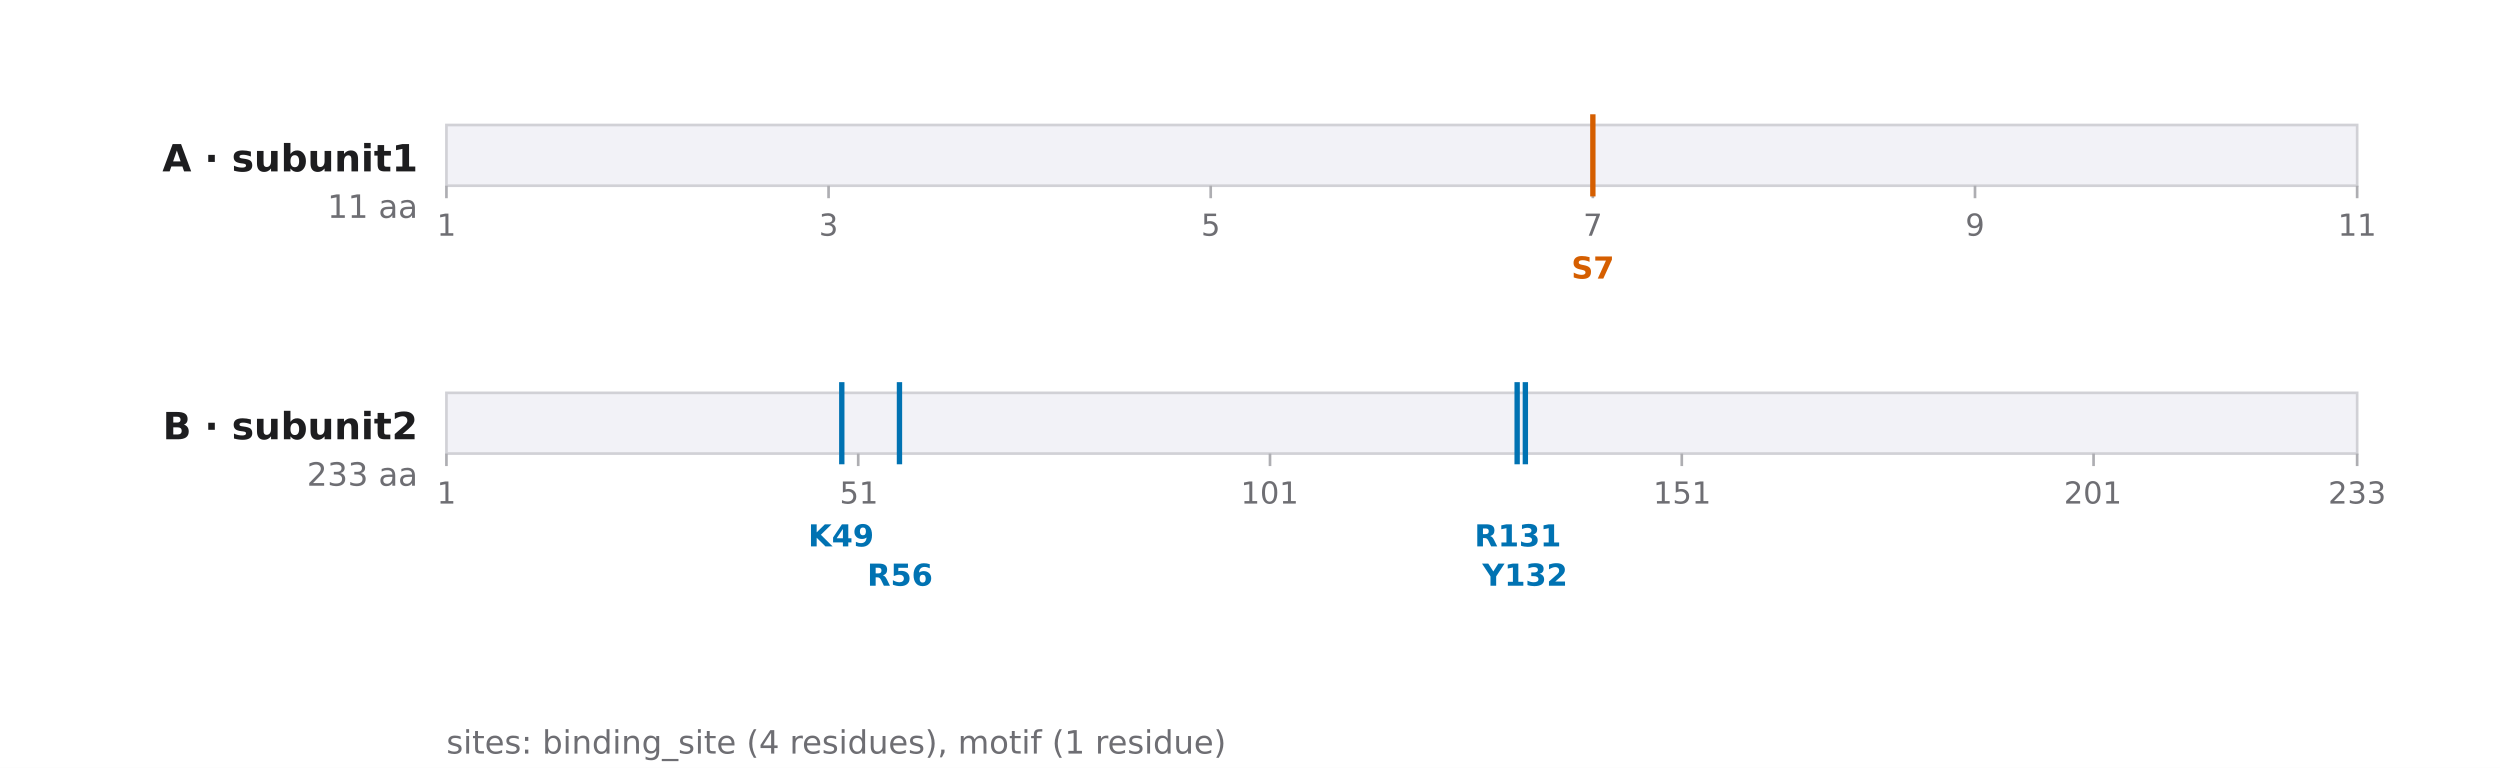
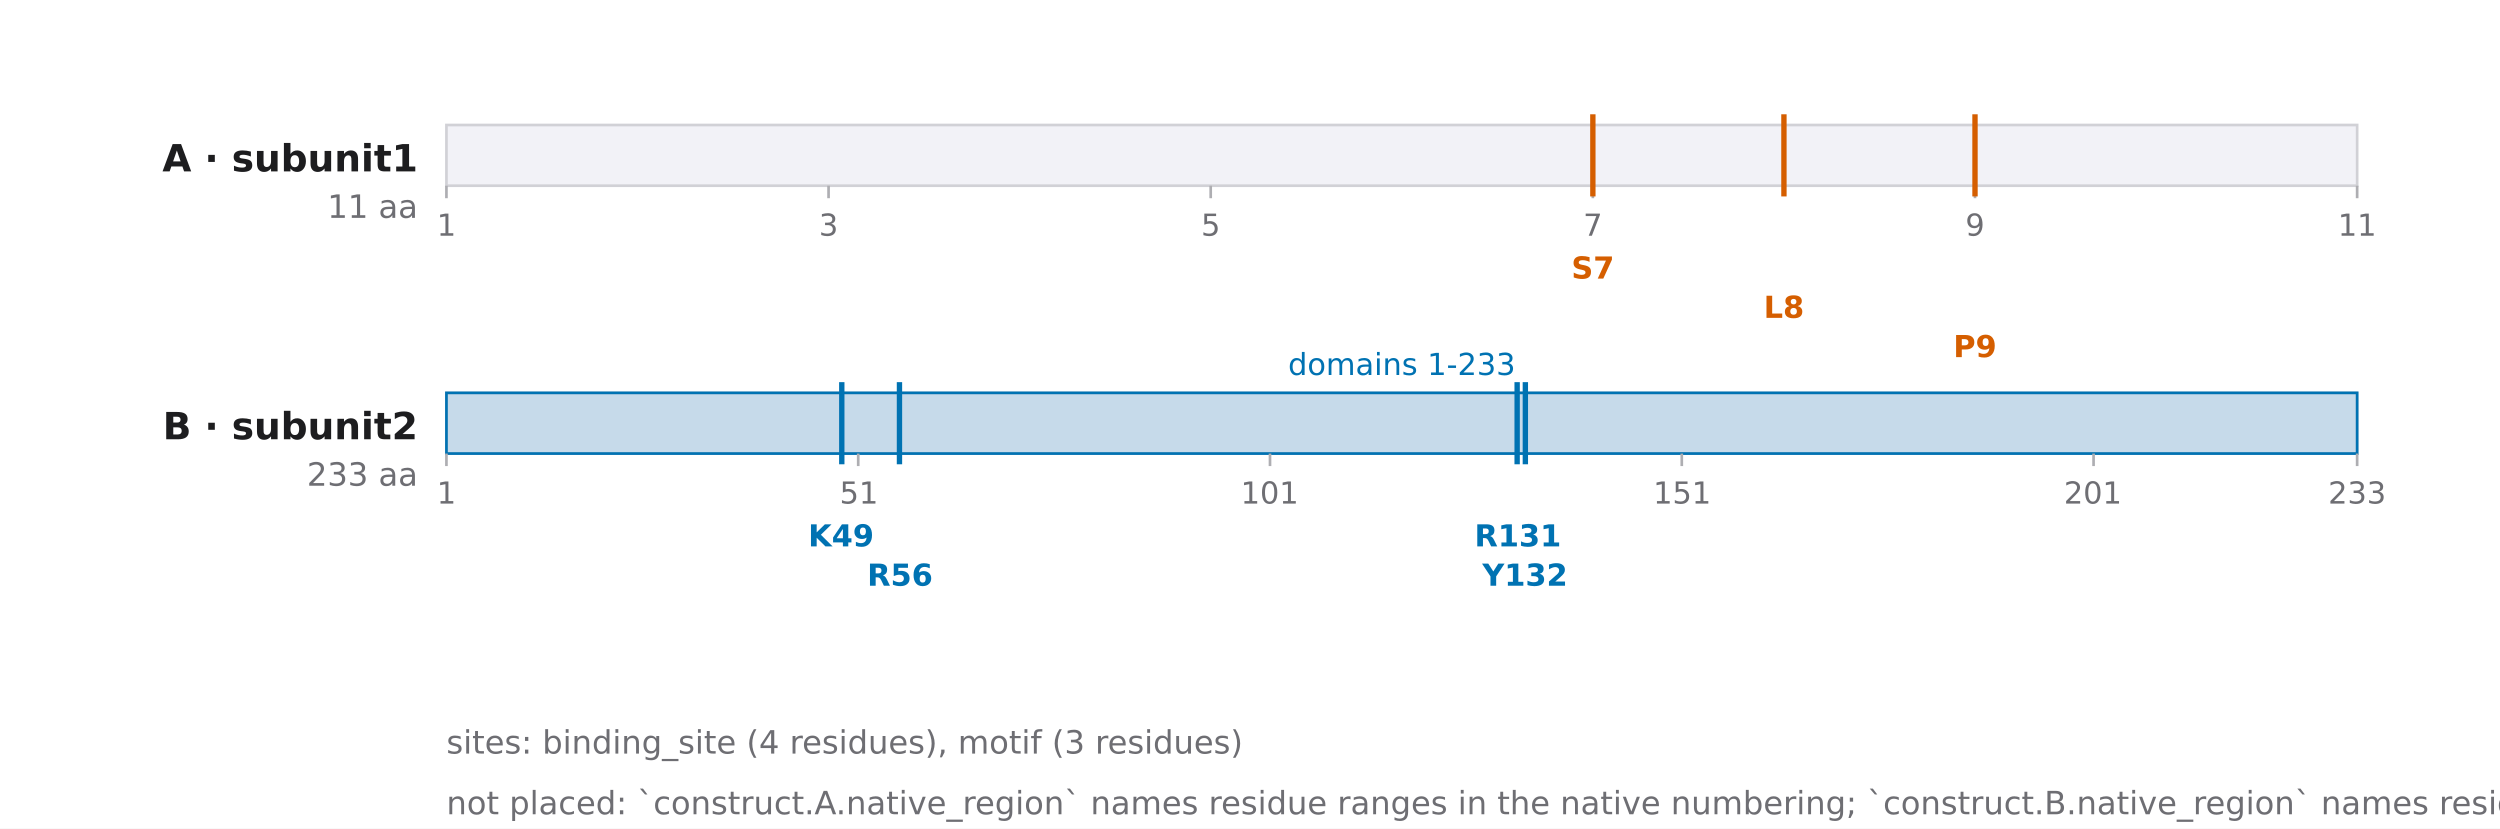
- <svg xmlns="http://www.w3.org/2000/svg" width="1400" height="430" viewBox="0 0 1400 430">
-   <rect width="1400" height="430" fill="white" />
+ <svg xmlns="http://www.w3.org/2000/svg" width="1400" height="464" viewBox="0 0 1400 464">
+   <rect width="1400" height="464" fill="white" />
  <text x="234" y="96" font-family="DejaVu Sans, Helvetica, Arial" font-size="21" fill="#1d1d1f" text-anchor="end" font-weight="bold">A · subunit1</text>
  <text x="234" y="122" font-family="DejaVu Sans, Helvetica, Arial" font-size="18" fill="#6e6e73" text-anchor="end" font-weight="normal">11 aa</text>
  <rect x="250.0" y="70.0" width="1070.0" height="34.0" fill="#f2f2f7" stroke="#d1d1d6" stroke-width="1.5" />
  <line x1="250.0" y1="104.0" x2="250.0" y2="111.0" stroke="#aeaeb2" stroke-width="1.5" />
  <text x="250" y="132" font-family="DejaVu Sans, Helvetica, Arial" font-size="17" fill="#6e6e73" text-anchor="middle" font-weight="normal">1</text>
  <line x1="464.0" y1="104.0" x2="464.0" y2="111.0" stroke="#aeaeb2" stroke-width="1.5" />
  <text x="464" y="132" font-family="DejaVu Sans, Helvetica, Arial" font-size="17" fill="#6e6e73" text-anchor="middle" font-weight="normal">3</text>
  <line x1="678.0" y1="104.0" x2="678.0" y2="111.0" stroke="#aeaeb2" stroke-width="1.5" />
  <text x="678" y="132" font-family="DejaVu Sans, Helvetica, Arial" font-size="17" fill="#6e6e73" text-anchor="middle" font-weight="normal">5</text>
  <line x1="892.0" y1="104.0" x2="892.0" y2="111.0" stroke="#aeaeb2" stroke-width="1.5" />
  <text x="892" y="132" font-family="DejaVu Sans, Helvetica, Arial" font-size="17" fill="#6e6e73" text-anchor="middle" font-weight="normal">7</text>
  <line x1="1106.0" y1="104.0" x2="1106.0" y2="111.0" stroke="#aeaeb2" stroke-width="1.5" />
  <text x="1106" y="132" font-family="DejaVu Sans, Helvetica, Arial" font-size="17" fill="#6e6e73" text-anchor="middle" font-weight="normal">9</text>
  <line x1="1320.0" y1="104.0" x2="1320.0" y2="111.0" stroke="#aeaeb2" stroke-width="1.5" />
  <text x="1320" y="132" font-family="DejaVu Sans, Helvetica, Arial" font-size="17" fill="#6e6e73" text-anchor="middle" font-weight="normal">11</text>
  <line x1="892.0" y1="64.0" x2="892.0" y2="110.0" stroke="#D55E00" stroke-width="3" />
  <text x="892" y="156" font-family="DejaVu Sans, Helvetica, Arial" font-size="17" fill="#D55E00" text-anchor="middle" font-weight="bold">S7</text>
+   <line x1="999.0" y1="64.0" x2="999.0" y2="110.0" stroke="#D55E00" stroke-width="3" />
+   <text x="999" y="178" font-family="DejaVu Sans, Helvetica, Arial" font-size="17" fill="#D55E00" text-anchor="middle" font-weight="bold">L8</text>
+   <line x1="1106.0" y1="64.0" x2="1106.0" y2="110.0" stroke="#D55E00" stroke-width="3" />
+   <text x="1106" y="200" font-family="DejaVu Sans, Helvetica, Arial" font-size="17" fill="#D55E00" text-anchor="middle" font-weight="bold">P9</text>
  <text x="234" y="246" font-family="DejaVu Sans, Helvetica, Arial" font-size="21" fill="#1d1d1f" text-anchor="end" font-weight="bold">B · subunit2</text>
  <text x="234" y="272" font-family="DejaVu Sans, Helvetica, Arial" font-size="18" fill="#6e6e73" text-anchor="end" font-weight="normal">233 aa</text>
  <rect x="250.0" y="220.0" width="1070.0" height="34.0" fill="#f2f2f7" stroke="#d1d1d6" stroke-width="1.5" />
+   <rect x="250.0" y="220.0" width="1070.0" height="34.0" fill="#0072B2" fill-opacity="0.18" stroke="#0072B2" stroke-width="1.5" />
+   <text x="785" y="210" font-family="DejaVu Sans, Helvetica, Arial" font-size="17" fill="#0072B2" text-anchor="middle" font-weight="normal">domains 1-233</text>
  <line x1="250.0" y1="254.0" x2="250.0" y2="261.0" stroke="#aeaeb2" stroke-width="1.5" />
  <text x="250" y="282" font-family="DejaVu Sans, Helvetica, Arial" font-size="17" fill="#6e6e73" text-anchor="middle" font-weight="normal">1</text>
  <line x1="480.6" y1="254.0" x2="480.6" y2="261.0" stroke="#aeaeb2" stroke-width="1.5" />
  <text x="481" y="282" font-family="DejaVu Sans, Helvetica, Arial" font-size="17" fill="#6e6e73" text-anchor="middle" font-weight="normal">51</text>
  <line x1="711.2" y1="254.0" x2="711.2" y2="261.0" stroke="#aeaeb2" stroke-width="1.5" />
  <text x="711" y="282" font-family="DejaVu Sans, Helvetica, Arial" font-size="17" fill="#6e6e73" text-anchor="middle" font-weight="normal">101</text>
  <line x1="941.8" y1="254.0" x2="941.8" y2="261.0" stroke="#aeaeb2" stroke-width="1.5" />
  <text x="942" y="282" font-family="DejaVu Sans, Helvetica, Arial" font-size="17" fill="#6e6e73" text-anchor="middle" font-weight="normal">151</text>
  <line x1="1172.4" y1="254.0" x2="1172.4" y2="261.0" stroke="#aeaeb2" stroke-width="1.5" />
  <text x="1172" y="282" font-family="DejaVu Sans, Helvetica, Arial" font-size="17" fill="#6e6e73" text-anchor="middle" font-weight="normal">201</text>
  <line x1="1320.0" y1="254.0" x2="1320.0" y2="261.0" stroke="#aeaeb2" stroke-width="1.5" />
  <text x="1320" y="282" font-family="DejaVu Sans, Helvetica, Arial" font-size="17" fill="#6e6e73" text-anchor="middle" font-weight="normal">233</text>
  <line x1="471.4" y1="214.0" x2="471.4" y2="260.0" stroke="#0072B2" stroke-width="3" />
  <text x="471" y="306" font-family="DejaVu Sans, Helvetica, Arial" font-size="17" fill="#0072B2" text-anchor="middle" font-weight="bold">K49</text>
  <line x1="503.7" y1="214.0" x2="503.7" y2="260.0" stroke="#0072B2" stroke-width="3" />
  <text x="504" y="328" font-family="DejaVu Sans, Helvetica, Arial" font-size="17" fill="#0072B2" text-anchor="middle" font-weight="bold">R56</text>
  <line x1="849.6" y1="214.0" x2="849.6" y2="260.0" stroke="#0072B2" stroke-width="3" />
  <text x="850" y="306" font-family="DejaVu Sans, Helvetica, Arial" font-size="17" fill="#0072B2" text-anchor="middle" font-weight="bold">R131</text>
  <line x1="854.2" y1="214.0" x2="854.2" y2="260.0" stroke="#0072B2" stroke-width="3" />
  <text x="854" y="328" font-family="DejaVu Sans, Helvetica, Arial" font-size="17" fill="#0072B2" text-anchor="middle" font-weight="bold">Y132</text>
-   <text x="250" y="422" font-family="DejaVu Sans, Helvetica, Arial" font-size="18" fill="#6e6e73" text-anchor="start" font-weight="normal">sites: binding_site (4 residues), motif (1 residue)</text>
+   <text x="250" y="422" font-family="DejaVu Sans, Helvetica, Arial" font-size="18" fill="#6e6e73" text-anchor="start" font-weight="normal">sites: binding_site (4 residues), motif (3 residues)</text>
+   <text x="250" y="456" font-family="DejaVu Sans, Helvetica, Arial" font-size="18" fill="#6e6e73" text-anchor="start" font-weight="normal">not placed: `construct.A.native_region` names residue ranges in the native numbering; `construct.B.native_region` names residue ranges in the native numbering; `identity.B.domains` 14-3; `identity.B.domains` 2-234</text>
</svg>
